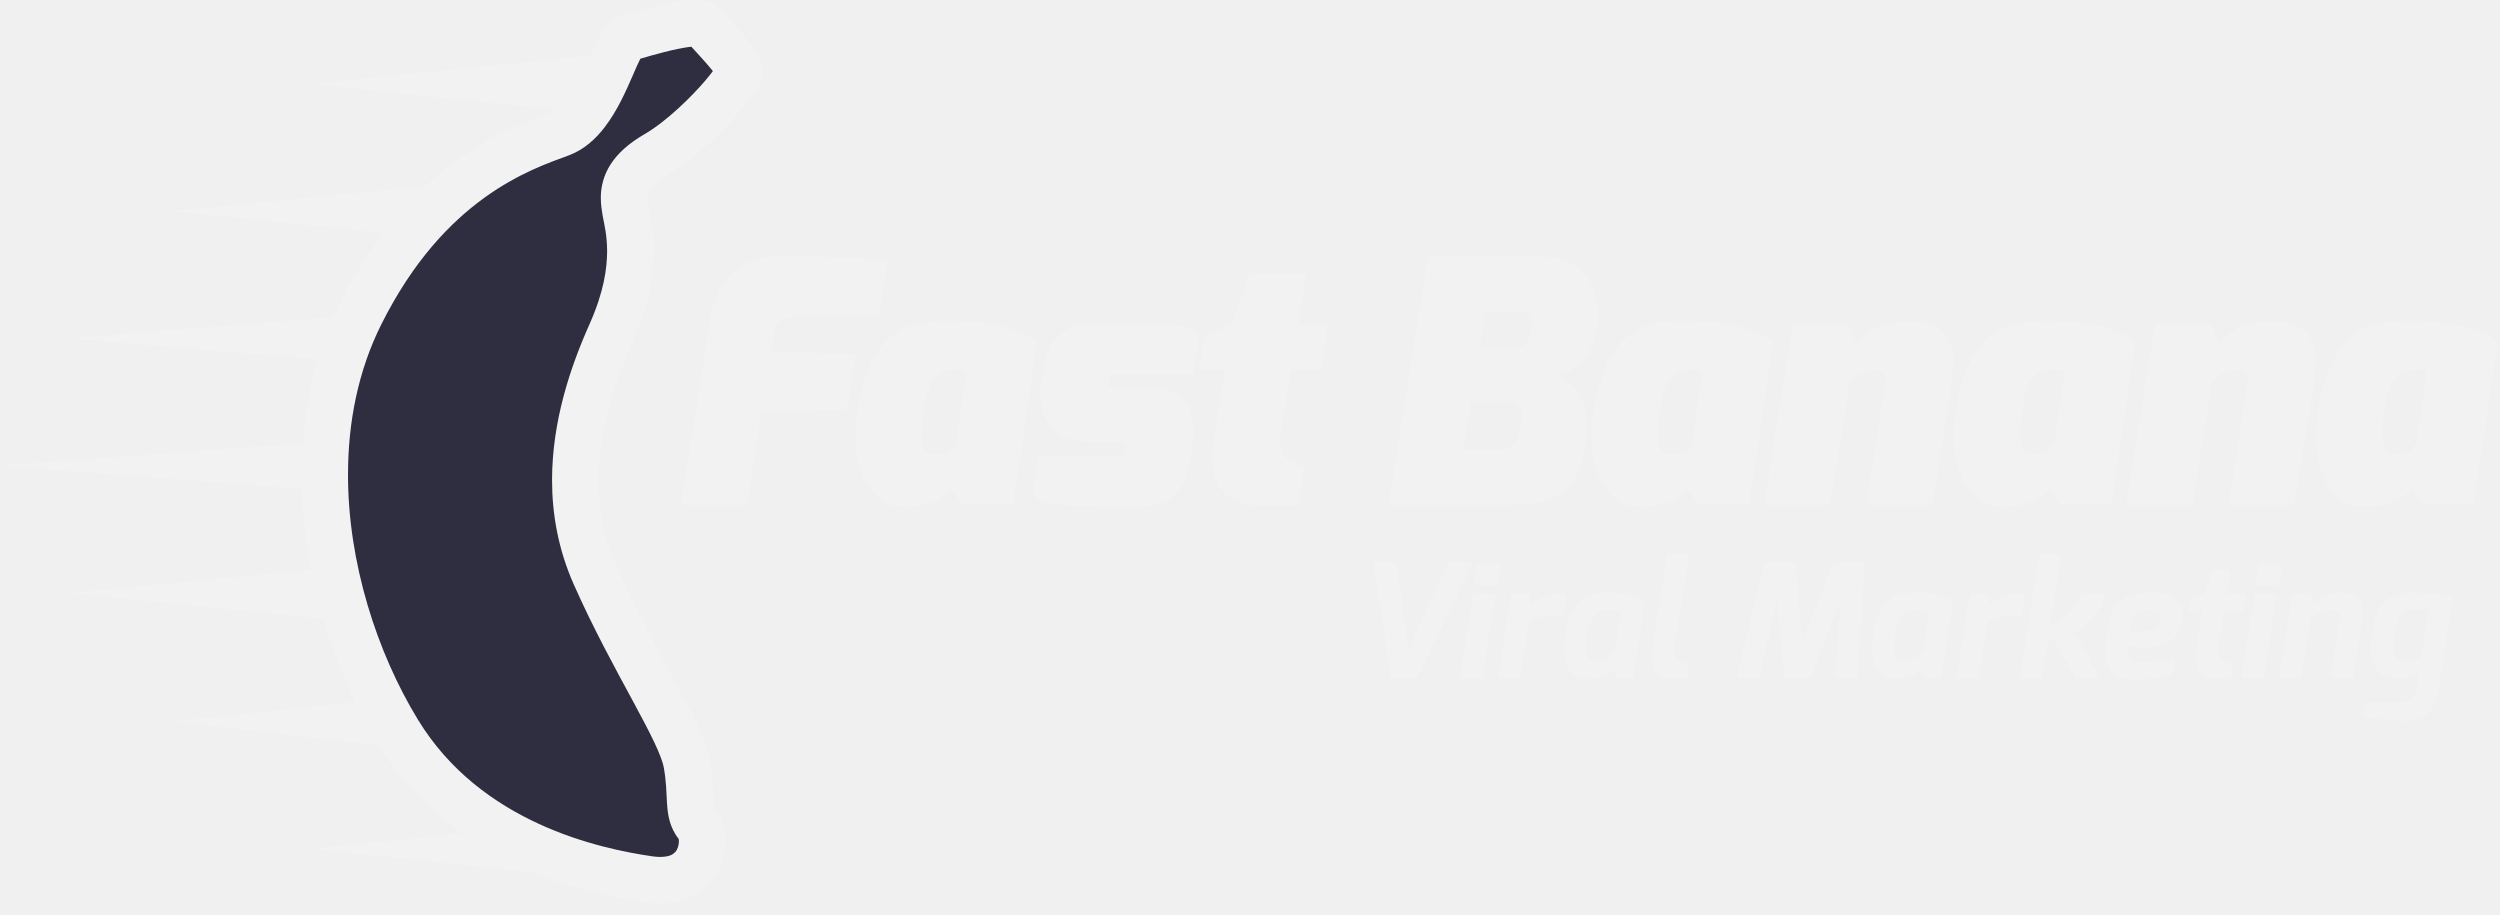
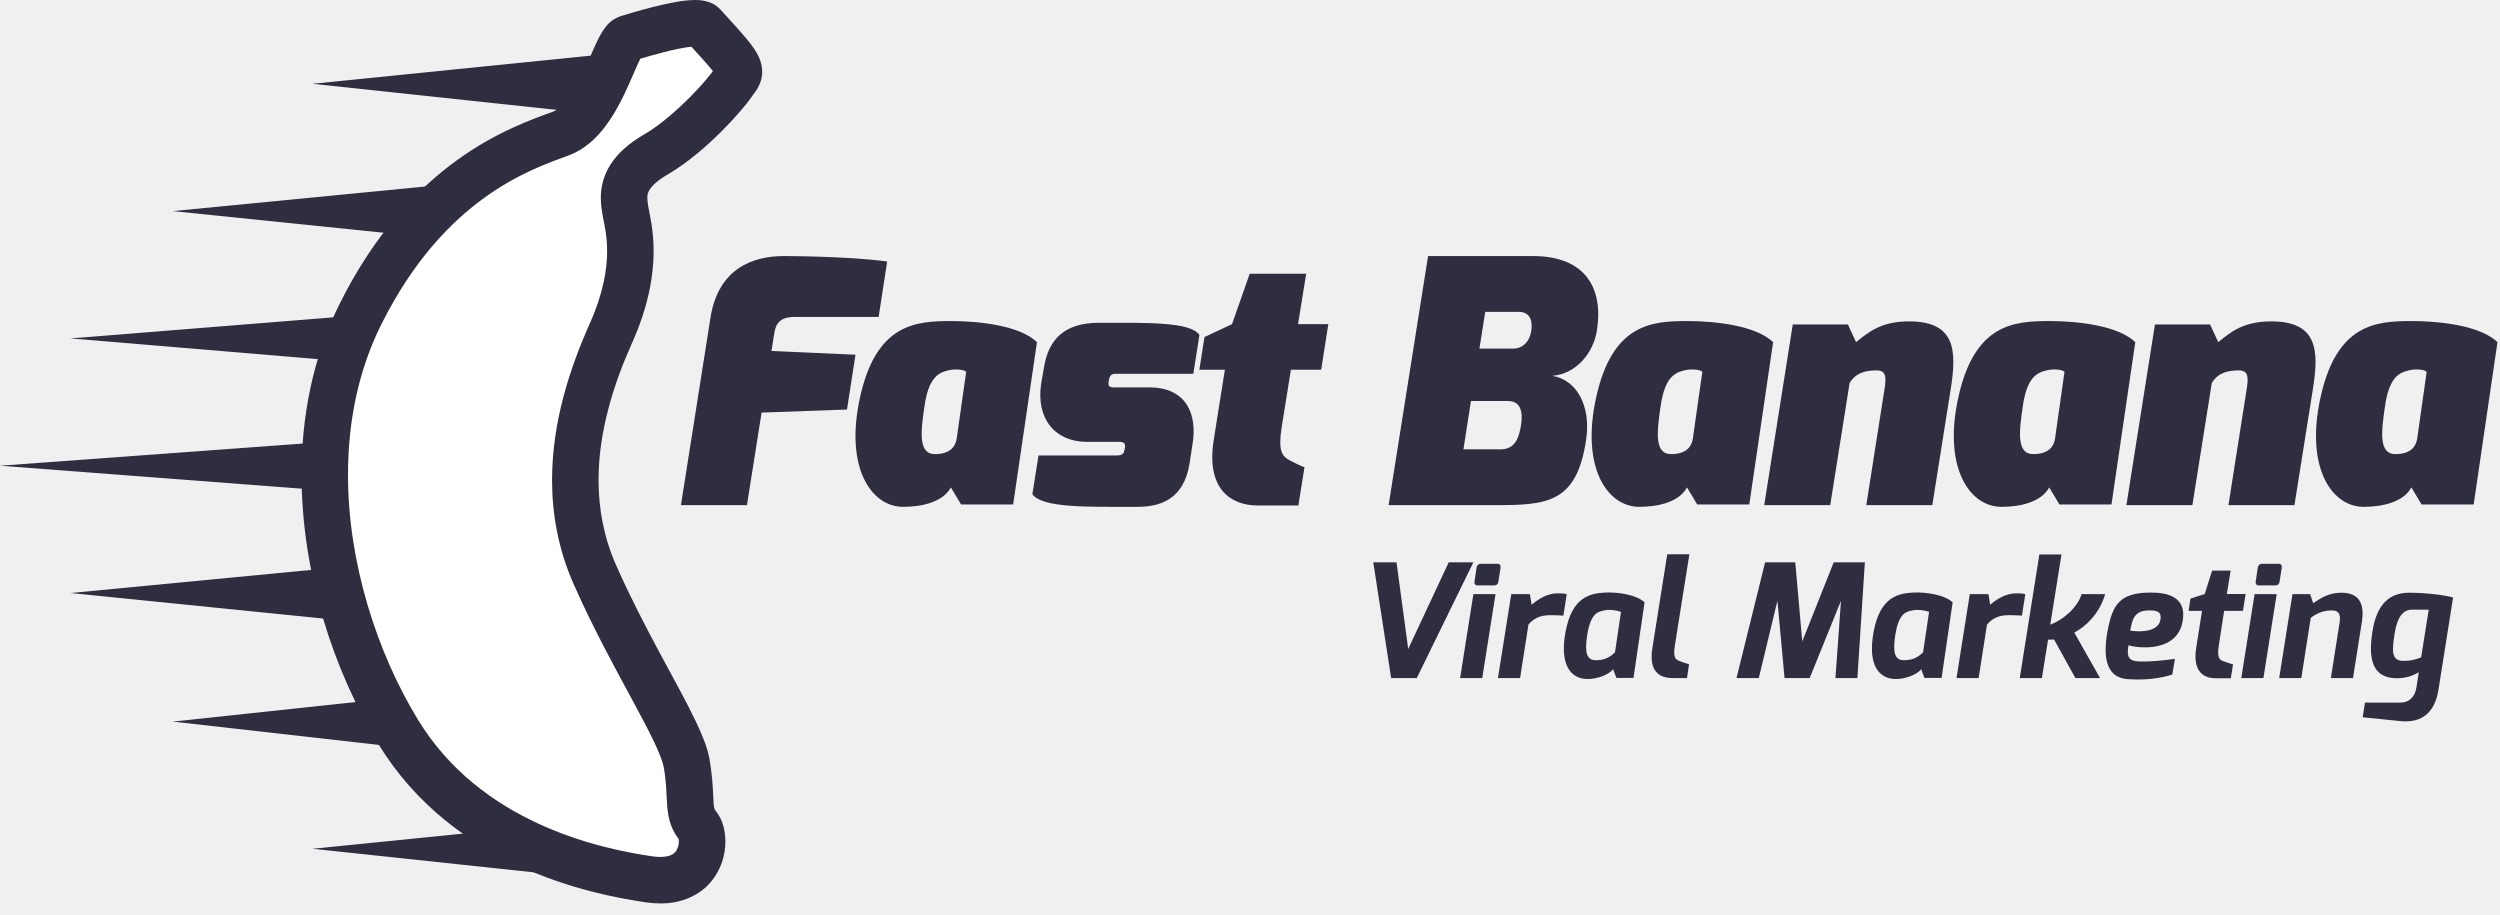
<svg xmlns="http://www.w3.org/2000/svg" width="227" height="83" viewBox="0 0 227 83" fill="none">
-   <path d="M126.804 51.062L127.866 58.928L131.541 51.062H133.78L128.642 61.57H126.316L124.694 51.062H126.804Z" fill="#F2F2F2" />
-   <path d="M133.783 53.947H135.793L134.587 61.569H132.577L133.783 53.947ZM134.07 51.551C134.098 51.335 134.242 51.192 134.472 51.192H135.978C136.194 51.192 136.28 51.35 136.252 51.551L136.05 52.827C136.021 53.043 135.878 53.157 135.677 53.157H134.169C133.968 53.157 133.855 53.028 133.882 52.827L134.07 51.551Z" fill="#F2F2F2" />
-   <path d="M137.222 53.947H138.915L139.072 54.909C139.69 54.391 140.479 53.876 141.426 53.876C141.756 53.876 142.072 53.876 142.259 53.962L141.957 55.9C141.756 55.886 141.297 55.857 140.865 55.857C140.034 55.857 139.402 56.001 138.785 56.704L138.023 61.57H136.013L137.222 53.947Z" fill="#F2F2F2" />
-   <path d="M145.765 53.804C146.857 53.746 148.593 53.991 149.326 54.694L148.322 61.555H146.771L146.47 60.766C146.097 61.24 145.077 61.656 144.159 61.656C142.68 61.656 141.559 60.451 142.163 57.306C142.766 54.163 144.417 53.876 145.765 53.804ZM144.89 59.947C145.723 59.947 146.183 59.675 146.642 59.23L147.187 55.554C146.743 55.397 146.082 55.325 145.666 55.426C145.02 55.554 144.418 55.755 144.116 57.679C143.9 59.114 144 59.947 144.89 59.947Z" fill="#F2F2F2" />
-   <path d="M151.386 50.33H153.396L152.089 58.54C151.901 59.732 152.117 59.876 152.534 60.033C152.534 60.033 153.309 60.32 153.366 60.32L153.178 61.569H151.887C150.523 61.569 149.72 60.808 150.034 58.857L151.386 50.33Z" fill="#F2F2F2" />
-   <path d="M160.271 51.062H163.012L163.645 58.24L166.5 51.062H169.329L168.653 61.57H166.657L167.161 54.551L164.318 61.57H162.036L161.39 54.551L159.697 61.57H157.674L160.271 51.062Z" fill="#F2F2F2" />
-   <path d="M173.74 53.804C174.832 53.746 176.568 53.991 177.301 54.694L176.297 61.555H174.744L174.443 60.766C174.072 61.24 173.05 61.656 172.134 61.656C170.654 61.656 169.534 60.451 170.136 57.306C170.74 54.163 172.392 53.876 173.74 53.804ZM172.865 59.947C173.697 59.947 174.156 59.675 174.615 59.23L175.162 55.554C174.719 55.397 174.057 55.325 173.641 55.426C172.995 55.554 172.393 55.755 172.09 57.679C171.875 59.114 171.974 59.947 172.865 59.947Z" fill="#F2F2F2" />
-   <path d="M178.857 53.947H180.552L180.708 54.909C181.325 54.391 182.114 53.876 183.062 53.876C183.394 53.876 183.708 53.876 183.896 53.962L183.593 55.9C183.394 55.886 182.933 55.857 182.501 55.857C181.669 55.857 181.036 56.001 180.421 56.704L179.659 61.57H177.651L178.857 53.947Z" fill="#F2F2F2" />
-   <path d="M185.173 50.344H187.183L186.163 56.719C187.284 56.316 188.647 55.182 189.005 53.948H191.146C190.615 55.828 189.236 56.977 188.345 57.436L190.685 61.57H188.447L186.511 58.068L185.964 58.082L185.403 61.57H183.393L185.173 50.344Z" fill="#F2F2F2" />
-   <path d="M195.248 53.804C196.885 53.789 198.348 54.249 198.232 56C198.003 59.474 193.798 58.799 193.265 58.584C193.066 59.746 193.353 60.048 194.372 60.063C195.22 60.092 196.597 59.962 197.485 59.819L197.241 61.255C196.095 61.6 194.858 61.772 193.264 61.671C191.442 61.585 190.854 60.049 191.371 57.265C191.816 54.924 192.447 53.818 195.248 53.804ZM196.167 56.272C196.294 55.569 195.907 55.412 195.103 55.426C193.74 55.44 193.611 56.315 193.423 57.263C193.423 57.264 195.921 57.68 196.167 56.272Z" fill="#F2F2F2" />
-   <path d="M198.896 54.35L200.189 53.933L200.861 51.809H202.543L202.197 53.933H203.906L203.662 55.469H201.953L201.48 58.526C201.292 59.733 201.496 59.89 201.91 60.048C201.91 60.048 202.685 60.32 202.758 60.32L202.557 61.584H201.178C199.914 61.584 199.112 60.795 199.412 58.842L199.945 55.469H198.722L198.896 54.35Z" fill="#F2F2F2" />
-   <path d="M204.716 53.947H206.724L205.519 61.569H203.509L204.716 53.947ZM205.003 51.551C205.03 51.335 205.175 51.192 205.405 51.192H206.911C207.126 51.192 207.214 51.35 207.184 51.551L206.983 52.827C206.956 53.043 206.809 53.157 206.61 53.157H205.102C204.903 53.157 204.788 53.028 204.815 52.827L205.003 51.551Z" fill="#F2F2F2" />
-   <path d="M208.156 53.947H209.763L210.034 54.765C210.766 54.291 211.442 53.818 212.604 53.818C214.383 53.818 214.686 55.038 214.456 56.488L213.651 61.569H211.641L212.446 56.459C212.561 55.714 212.272 55.427 211.772 55.427C210.967 55.427 210.479 55.641 209.819 56.086L208.958 61.569H206.948L208.156 53.947Z" fill="#F2F2F2" />
-   <path d="M214.744 63.794H217.974C218.691 63.794 219.265 63.35 219.41 62.431L219.625 61.039C218.994 61.427 218.291 61.584 217.645 61.584C215.407 61.584 215.018 59.861 215.42 57.32C215.822 54.751 217.057 53.818 218.764 53.818C220.285 53.818 222.037 54.047 222.741 54.249L221.407 62.661C221.091 64.627 219.956 65.689 217.946 65.474L214.53 65.129L214.744 63.794ZM218.191 60.005C218.836 60.005 219.179 59.947 219.841 59.69L220.529 55.355H218.994C217.846 55.355 217.558 56.775 217.43 57.537C217.226 58.885 217.056 60.005 218.191 60.005Z" fill="#F2F2F2" />
-   <path d="M64.517 28.812C65.228 24.363 68.38 23.25 71.161 23.25C71.161 23.25 77 23.25 80.554 23.745L79.78 28.78H72.149C70.542 28.78 70.388 29.676 70.264 30.511L70.048 31.869L77.679 32.209L76.907 37.185L69.152 37.463L67.823 45.866H61.829L64.517 28.812Z" fill="#F2F2F2" />
-   <path d="M86.37 29.152C88.904 29.152 92.58 29.553 94.156 31.067L91.993 45.805H87.266L86.339 44.26C85.597 45.619 83.651 46.021 82.014 46.021C79.078 46.021 76.73 42.437 78.059 36.226C79.511 29.368 83.157 29.152 86.37 29.152ZM84.887 41.232C86.185 41.232 86.803 40.645 86.896 39.626L87.73 33.756C87.483 33.539 86.71 33.478 86.093 33.632C85.197 33.848 84.301 34.28 83.93 36.969C83.62 39.132 83.342 41.232 84.887 41.232Z" fill="#F2F2F2" />
-   <path d="M94.295 41.356H101.432C101.957 41.356 102.05 41.139 102.112 40.831L102.143 40.677C102.205 40.306 102.112 40.12 101.618 40.12H98.682C95.777 40.12 94.047 37.988 94.541 34.807L94.789 33.385C95.19 30.851 96.612 29.307 99.794 29.307C104.212 29.307 108.106 29.214 108.909 30.418L108.353 33.94H101.463C101.062 33.94 100.783 33.94 100.691 34.497L100.66 34.683C100.567 35.177 100.908 35.177 101.278 35.177H104.368C107.86 35.177 108.693 37.803 108.292 40.244L108.014 42.067C107.489 45.434 105.233 46.021 103.256 46.021C98.838 46.021 94.667 46.145 93.739 44.878L94.295 41.356Z" fill="#F2F2F2" />
-   <path d="M109.366 30.604L111.868 29.429L113.474 24.856H118.603L117.862 29.429H120.612L119.963 33.57H117.214L116.379 38.76C116.04 40.954 116.409 41.386 117.028 41.757C117.028 41.757 118.232 42.405 118.449 42.405L117.893 45.897H114.185C111.713 45.897 109.519 44.351 110.199 39.996L111.219 33.569H108.902L109.366 30.604Z" fill="#F2F2F2" />
-   <path d="M129.669 23.25H139.185C144.005 23.25 145.612 26.216 144.994 30.048C144.685 31.964 143.202 33.941 140.946 34.126C143.202 34.497 144.437 36.876 144.036 39.812C143.202 45.682 140.514 45.868 135.756 45.868H126.085L129.669 23.25ZM136.25 40.8C137.425 40.8 137.888 39.997 138.104 38.638C138.289 37.494 138.134 36.412 136.929 36.412H133.562L132.882 40.8H136.25ZM137.393 31.654C138.32 31.654 138.907 30.943 139.031 30.079C139.247 28.72 138.598 28.317 137.918 28.317H134.859L134.334 31.654H137.393Z" fill="#F2F2F2" />
-   <path d="M153.212 29.152C155.746 29.152 159.423 29.553 160.999 31.067L158.835 45.805H154.108L153.18 44.26C152.44 45.619 150.492 46.021 148.855 46.021C145.919 46.021 143.572 42.437 144.901 36.226C146.353 29.368 150 29.152 153.212 29.152ZM151.73 41.232C153.027 41.232 153.646 40.645 153.738 39.626L154.572 33.756C154.325 33.539 153.552 33.478 152.935 33.632C152.039 33.848 151.142 34.28 150.771 36.969C150.463 39.132 150.185 41.232 151.73 41.232Z" fill="#F2F2F2" />
-   <path d="M162.784 29.461H167.789L168.531 31.067C169.705 30.109 170.847 29.182 173.351 29.182C177.615 29.182 177.675 31.901 177.121 35.362L175.453 45.867H169.459L171.127 35.238C171.344 33.94 171.066 33.632 170.385 33.632C169.242 33.632 168.44 33.941 167.944 34.776L166.184 45.868H160.19L162.784 29.461Z" fill="#F2F2F2" />
-   <path d="M186.099 29.152C188.632 29.152 192.31 29.553 193.884 31.067L191.722 45.805H186.995L186.067 44.26C185.325 45.619 183.378 46.021 181.741 46.021C178.805 46.021 176.458 42.437 177.786 36.226C179.24 29.368 182.884 29.152 186.099 29.152ZM184.615 41.232C185.912 41.232 186.531 40.645 186.625 39.626L187.457 33.756C187.211 33.539 186.439 33.478 185.82 33.632C184.925 33.848 184.029 34.28 183.658 36.969C183.349 39.132 183.07 41.232 184.615 41.232Z" fill="#F2F2F2" />
-   <path d="M195.669 29.461H200.675L201.417 31.067C202.591 30.109 203.733 29.182 206.235 29.182C210.501 29.182 210.561 31.901 210.005 35.362L208.337 45.867H202.343L204.013 35.238C204.228 33.94 203.951 33.632 203.271 33.632C202.126 33.632 201.324 33.941 200.83 34.776L199.068 45.868H193.076L195.669 29.461Z" fill="#F2F2F2" />
-   <path d="M218.986 29.152C221.519 29.152 225.195 29.553 226.771 31.067L224.609 45.805H219.88L218.954 44.26C218.212 45.619 216.265 46.021 214.628 46.021C211.692 46.021 209.345 42.437 210.673 36.226C212.126 29.368 215.771 29.152 218.986 29.152ZM217.501 41.232C218.8 41.232 219.417 40.645 219.509 39.626L220.343 33.756C220.097 33.539 219.325 33.478 218.706 33.632C217.811 33.848 216.913 34.28 216.544 36.969C216.236 39.132 215.957 41.232 217.501 41.232Z" fill="#F2F2F2" />
-   <path d="M55.44 10.5L28.36 7.608L56.914 4.72L55.44 10.5Z" fill="#F2F2F2" />
-   <path d="M43.854 22.06L15.681 19.168L45.331 16.279L43.854 22.06Z" fill="#F2F2F2" />
-   <path d="M40.908 33.619L6.383 30.728L42.381 27.839L40.908 33.619Z" fill="#F2F2F2" />
-   <path d="M37.96 45.18L0 42.287L39.434 39.397L37.96 45.18Z" fill="#F2F2F2" />
-   <path d="M35.014 56.738L6.383 53.847L36.486 50.958L35.014 56.738Z" fill="#F2F2F2" />
-   <path d="M41.232 68.412L15.681 65.521L42.706 62.631L41.232 68.412Z" fill="#F2F2F2" />
-   <path d="M55.542 79.962L28.36 77.069L57.016 74.181L55.542 79.962Z" fill="#F2F2F2" />
-   <path d="M56.986 3.478C58.148 3.121 63.239 1.582 63.865 2.298C64.491 3.013 66.17 4.762 66.727 5.607C67.443 6.691 66.996 6.859 66.459 7.665C65.922 8.471 62.792 12.138 59.572 14.016C56.351 15.894 56.529 17.684 56.799 19.204C57.067 20.725 58.14 24.302 55.457 30.294C52.773 36.287 50.537 44.337 54.026 52.209C57.515 60.08 61.808 66.341 62.345 69.292C62.881 72.244 62.345 73.765 63.327 74.928C64.312 76.09 63.865 80.563 58.945 79.847C54.025 79.131 42.398 76.717 36.136 66.431C29.875 56.144 26.656 40.67 32.738 28.506C38.82 16.342 47.23 13.478 50.896 12.137C54.563 10.795 55.824 3.836 56.986 3.478Z" fill="#2F2E41" />
-   <path d="M62.346 69.291C61.809 66.34 57.516 60.079 54.027 52.208C50.538 44.336 52.775 36.286 55.458 30.293C58.141 24.301 57.068 20.724 56.8 19.203C56.732 18.822 56.67 18.426 56.666 18.015C55.758 17.971 52.828 18.375 51.436 19.632C46.798 23.821 41.971 32.54 43.138 44.175C44.429 57.047 50.732 71.488 63.751 76.519C63.772 75.851 63.608 75.255 63.329 74.926C62.346 73.764 62.882 72.243 62.346 69.291Z" fill="#2F2E41" />
-   <path d="M43.018 37.283C43.018 37.283 43.097 36.805 43.29 35.995C44.378 28.451 47.959 22.77 51.433 19.633C52.239 18.906 53.558 18.465 54.703 18.231C54.703 18.231 54.703 18.23 54.704 18.23C54.704 18.23 53.791 12.454 48.099 13.222C43.874 15.045 37.57 18.833 32.735 28.505C29.321 35.333 28.839 43.205 30.179 50.615C31.179 44.122 35.267 22.212 43.018 37.283Z" fill="#2F2E41" />
-   <path d="M59.958 82.031C59.535 82.031 59.099 81.999 58.642 81.932C56.077 81.558 51.741 80.744 47.163 78.642C42.591 76.544 37.735 73.112 34.335 67.525C30.224 60.755 27.388 51.974 27.38 43.096C27.38 37.795 28.404 32.45 30.852 27.56C34.032 21.188 37.905 17.139 41.484 14.552C45.052 11.966 48.35 10.821 50.17 10.154C50.679 9.99 51.382 9.347 52.025 8.309C52.669 7.288 53.229 5.993 53.723 4.848C54.066 4.075 54.344 3.398 54.79 2.719C55.074 2.354 55.351 1.828 56.365 1.461C56.854 1.312 58.011 0.959 59.281 0.638C60.576 0.321 61.884 0.015 63.114 0C63.405 0.001 63.701 0.015 64.072 0.102C64.43 0.196 64.94 0.344 65.454 0.909C65.72 1.215 66.31 1.847 66.892 2.495C67.486 3.163 68.057 3.803 68.49 4.446C68.837 4.989 69.192 5.602 69.209 6.516C69.214 7.289 68.865 7.925 68.659 8.22C68.438 8.539 68.314 8.683 68.216 8.833C67.979 9.184 67.667 9.572 67.209 10.108C66.755 10.633 66.181 11.261 65.515 11.927C64.178 13.259 62.498 14.744 60.636 15.836C59.635 16.419 59.189 16.902 58.996 17.201C58.811 17.506 58.788 17.651 58.777 17.969C58.775 18.185 58.811 18.471 58.876 18.834C58.976 19.413 59.353 20.877 59.348 22.813C59.35 24.964 58.903 27.768 57.385 31.154C55.75 34.795 54.343 39.15 54.349 43.586C54.349 46.158 54.807 48.757 55.956 51.351C58.508 57.115 61.525 62.019 63.217 65.58C63.782 66.786 64.216 67.828 64.423 68.913C64.848 71.39 64.712 73.075 64.872 73.412C64.91 73.533 64.909 73.516 64.942 73.564C65.684 74.497 65.84 75.421 65.865 76.407C65.86 77.607 65.504 78.961 64.509 80.121C63.537 81.272 61.905 82.032 60.041 82.032C60.011 82.032 59.984 82.031 59.958 82.031ZM57.451 6.861C56.852 8.222 56.097 9.992 54.903 11.554C54.104 12.588 53.065 13.582 51.622 14.117C49.776 14.791 47.035 15.749 43.96 17.97C40.898 20.191 37.527 23.654 34.626 29.448C32.521 33.653 31.599 38.334 31.599 43.096C31.59 51.058 34.211 59.221 37.94 65.331C40.801 70.03 44.888 72.949 48.926 74.808C52.957 76.663 56.895 77.416 59.245 77.756C59.514 77.795 59.751 77.811 59.958 77.811C60.88 77.788 61.113 77.562 61.319 77.356C61.517 77.141 61.648 76.739 61.642 76.407C61.644 76.307 61.632 76.222 61.622 76.171C61.217 75.661 60.945 75.069 60.801 74.527C60.641 73.938 60.596 73.411 60.563 72.911C60.503 71.912 60.503 70.964 60.268 69.667C60.206 69.278 59.903 68.431 59.402 67.385C58.903 66.332 58.22 65.049 57.436 63.598C55.865 60.689 53.887 57.1 52.097 53.062C50.686 49.883 50.125 46.663 50.127 43.587C50.131 38.266 51.767 33.38 53.53 29.432C54.821 26.537 55.123 24.394 55.127 22.815C55.123 21.357 54.879 20.44 54.719 19.569C54.647 19.144 54.557 18.606 54.555 17.97C54.545 17.065 54.78 15.93 55.451 14.91C56.116 13.884 57.123 13 58.507 12.191C60.554 11.014 62.863 8.699 64.01 7.353C64.388 6.915 64.669 6.546 64.7 6.495C64.71 6.48 64.718 6.467 64.728 6.453C64.489 6.153 64.119 5.719 63.75 5.313C63.411 4.935 63.069 4.565 62.772 4.238C62.207 4.3 61.21 4.494 60.312 4.729C59.489 4.937 58.697 5.166 58.143 5.331C57.974 5.659 57.728 6.216 57.451 6.861ZM57.226 4.257L56.985 3.478L57.226 4.257Z" fill="#F2F2F2" />
+   <path d="M126.804 51.062L127.866 58.928L131.541 51.062H133.78L128.642 61.57H126.316L124.694 51.062H126.804Z" fill="#2F2E41" />
+   <path d="M133.783 53.947H135.793L134.587 61.569H132.577L133.783 53.947ZM134.07 51.551C134.098 51.335 134.242 51.192 134.472 51.192H135.978C136.194 51.192 136.28 51.35 136.252 51.551L136.05 52.827C136.021 53.043 135.878 53.157 135.677 53.157H134.169C133.968 53.157 133.855 53.028 133.882 52.827L134.07 51.551Z" fill="#2F2E41" />
+   <path d="M137.222 53.947H138.915L139.072 54.909C139.69 54.391 140.479 53.876 141.426 53.876C141.756 53.876 142.072 53.876 142.259 53.962L141.957 55.9C141.756 55.886 141.297 55.857 140.865 55.857C140.034 55.857 139.402 56.001 138.785 56.704L138.023 61.57H136.013L137.222 53.947Z" fill="#2F2E41" />
+   <path d="M145.765 53.804C146.857 53.746 148.593 53.991 149.326 54.694L148.322 61.555H146.771L146.47 60.766C146.097 61.24 145.077 61.656 144.159 61.656C142.68 61.656 141.559 60.451 142.163 57.306C142.766 54.163 144.417 53.876 145.765 53.804ZM144.89 59.947C145.723 59.947 146.183 59.675 146.642 59.23L147.187 55.554C146.743 55.397 146.082 55.325 145.666 55.426C145.02 55.554 144.418 55.755 144.116 57.679C143.9 59.114 144 59.947 144.89 59.947Z" fill="#2F2E41" />
+   <path d="M151.386 50.33H153.396L152.089 58.54C151.901 59.732 152.117 59.876 152.534 60.033C152.534 60.033 153.309 60.32 153.366 60.32L153.178 61.569H151.887C150.523 61.569 149.72 60.808 150.034 58.857L151.386 50.33Z" fill="#2F2E41" />
+   <path d="M160.271 51.062H163.012L163.645 58.24L166.5 51.062H169.329L168.653 61.57H166.657L167.161 54.551L164.318 61.57H162.036L161.39 54.551L159.697 61.57H157.674L160.271 51.062Z" fill="#2F2E41" />
+   <path d="M173.74 53.804C174.832 53.746 176.568 53.991 177.301 54.694L176.297 61.555H174.744L174.443 60.766C174.072 61.24 173.05 61.656 172.134 61.656C170.654 61.656 169.534 60.451 170.136 57.306C170.74 54.163 172.392 53.876 173.74 53.804ZM172.865 59.947C173.697 59.947 174.156 59.675 174.615 59.23L175.162 55.554C174.719 55.397 174.057 55.325 173.641 55.426C172.995 55.554 172.393 55.755 172.09 57.679C171.875 59.114 171.974 59.947 172.865 59.947Z" fill="#2F2E41" />
+   <path d="M178.857 53.947H180.552L180.708 54.909C181.325 54.391 182.114 53.876 183.062 53.876C183.394 53.876 183.708 53.876 183.896 53.962L183.593 55.9C183.394 55.886 182.933 55.857 182.501 55.857C181.669 55.857 181.036 56.001 180.421 56.704L179.659 61.57H177.651L178.857 53.947Z" fill="#2F2E41" />
+   <path d="M185.173 50.344H187.183L186.163 56.719C187.284 56.316 188.647 55.182 189.005 53.948H191.146C190.615 55.828 189.236 56.977 188.345 57.436L190.685 61.57H188.447L186.511 58.068L185.964 58.082L185.403 61.57H183.393L185.173 50.344Z" fill="#2F2E41" />
+   <path d="M195.248 53.804C196.885 53.789 198.348 54.249 198.232 56C198.003 59.474 193.798 58.799 193.265 58.584C193.066 59.746 193.353 60.048 194.372 60.063C195.22 60.092 196.597 59.962 197.485 59.819L197.241 61.255C196.095 61.6 194.858 61.772 193.264 61.671C191.442 61.585 190.854 60.049 191.371 57.265C191.816 54.924 192.447 53.818 195.248 53.804ZM196.167 56.272C196.294 55.569 195.907 55.412 195.103 55.426C193.74 55.44 193.611 56.315 193.423 57.263C193.423 57.264 195.921 57.68 196.167 56.272Z" fill="#2F2E41" />
+   <path d="M198.896 54.35L200.189 53.933L200.861 51.809H202.543L202.197 53.933H203.906L203.662 55.469H201.953L201.48 58.526C201.292 59.733 201.496 59.89 201.91 60.048C201.91 60.048 202.685 60.32 202.758 60.32L202.557 61.584H201.178C199.914 61.584 199.112 60.795 199.412 58.842L199.945 55.469H198.722L198.896 54.35Z" fill="#2F2E41" />
+   <path d="M204.716 53.947H206.724L205.519 61.569H203.509L204.716 53.947ZM205.003 51.551C205.03 51.335 205.175 51.192 205.405 51.192H206.911C207.126 51.192 207.214 51.35 207.184 51.551L206.983 52.827C206.956 53.043 206.809 53.157 206.61 53.157H205.102C204.903 53.157 204.788 53.028 204.815 52.827L205.003 51.551Z" fill="#2F2E41" />
+   <path d="M208.156 53.947H209.763L210.034 54.765C210.766 54.291 211.442 53.818 212.604 53.818C214.383 53.818 214.686 55.038 214.456 56.488L213.651 61.569H211.641L212.446 56.459C212.561 55.714 212.272 55.427 211.772 55.427C210.967 55.427 210.479 55.641 209.819 56.086L208.958 61.569H206.948L208.156 53.947Z" fill="#2F2E41" />
+   <path d="M214.744 63.794H217.974C218.691 63.794 219.265 63.35 219.41 62.431L219.625 61.039C218.994 61.427 218.291 61.584 217.645 61.584C215.407 61.584 215.018 59.861 215.42 57.32C215.822 54.751 217.057 53.818 218.764 53.818C220.285 53.818 222.037 54.047 222.741 54.249L221.407 62.661C221.091 64.627 219.956 65.689 217.946 65.474L214.53 65.129L214.744 63.794ZM218.191 60.005C218.836 60.005 219.179 59.947 219.841 59.69L220.529 55.355H218.994C217.846 55.355 217.558 56.775 217.43 57.537C217.226 58.885 217.056 60.005 218.191 60.005Z" fill="#2F2E41" />
+   <path d="M64.517 28.812C65.228 24.363 68.38 23.25 71.161 23.25C71.161 23.25 77 23.25 80.554 23.745L79.78 28.78H72.149C70.542 28.78 70.388 29.676 70.264 30.511L70.048 31.869L77.679 32.209L76.907 37.185L69.152 37.463L67.823 45.866H61.829L64.517 28.812Z" fill="#2F2E41" />
+   <path d="M86.37 29.152C88.904 29.152 92.58 29.553 94.156 31.067L91.993 45.805H87.266L86.339 44.26C85.597 45.619 83.651 46.021 82.014 46.021C79.078 46.021 76.73 42.437 78.059 36.226C79.511 29.368 83.157 29.152 86.37 29.152ZM84.887 41.232C86.185 41.232 86.803 40.645 86.896 39.626L87.73 33.756C87.483 33.539 86.71 33.478 86.093 33.632C85.197 33.848 84.301 34.28 83.93 36.969C83.62 39.132 83.342 41.232 84.887 41.232Z" fill="#2F2E41" />
+   <path d="M94.295 41.356H101.432C101.957 41.356 102.05 41.139 102.112 40.831L102.143 40.677C102.205 40.306 102.112 40.12 101.618 40.12H98.682C95.777 40.12 94.047 37.988 94.541 34.807L94.789 33.385C95.19 30.851 96.612 29.307 99.794 29.307C104.212 29.307 108.106 29.214 108.909 30.418L108.353 33.94H101.463C101.062 33.94 100.783 33.94 100.691 34.497L100.66 34.683C100.567 35.177 100.908 35.177 101.278 35.177H104.368C107.86 35.177 108.693 37.803 108.292 40.244L108.014 42.067C107.489 45.434 105.233 46.021 103.256 46.021C98.838 46.021 94.667 46.145 93.739 44.878L94.295 41.356Z" fill="#2F2E41" />
+   <path d="M109.366 30.604L111.868 29.429L113.474 24.856H118.603L117.862 29.429H120.612L119.963 33.57H117.214L116.379 38.76C116.04 40.954 116.409 41.386 117.028 41.757C117.028 41.757 118.232 42.405 118.449 42.405L117.893 45.897H114.185C111.713 45.897 109.519 44.351 110.199 39.996L111.219 33.569H108.902L109.366 30.604Z" fill="#2F2E41" />
+   <path d="M129.669 23.25H139.185C144.005 23.25 145.612 26.216 144.994 30.048C144.685 31.964 143.202 33.941 140.946 34.126C143.202 34.497 144.437 36.876 144.036 39.812C143.202 45.682 140.514 45.868 135.756 45.868H126.085L129.669 23.25ZM136.25 40.8C137.425 40.8 137.888 39.997 138.104 38.638C138.289 37.494 138.134 36.412 136.929 36.412H133.562L132.882 40.8H136.25ZM137.393 31.654C138.32 31.654 138.907 30.943 139.031 30.079C139.247 28.72 138.598 28.317 137.918 28.317H134.859L134.334 31.654H137.393Z" fill="#2F2E41" />
+   <path d="M153.212 29.152C155.746 29.152 159.423 29.553 160.999 31.067L158.835 45.805H154.108L153.18 44.26C152.44 45.619 150.492 46.021 148.855 46.021C145.919 46.021 143.572 42.437 144.901 36.226C146.353 29.368 150 29.152 153.212 29.152ZM151.73 41.232C153.027 41.232 153.646 40.645 153.738 39.626L154.572 33.756C154.325 33.539 153.552 33.478 152.935 33.632C152.039 33.848 151.142 34.28 150.771 36.969C150.463 39.132 150.185 41.232 151.73 41.232Z" fill="#2F2E41" />
+   <path d="M162.784 29.461H167.789L168.531 31.067C169.705 30.109 170.847 29.182 173.351 29.182C177.615 29.182 177.675 31.901 177.121 35.362L175.453 45.867H169.459L171.127 35.238C171.344 33.94 171.066 33.632 170.385 33.632C169.242 33.632 168.44 33.941 167.944 34.776L166.184 45.868H160.19L162.784 29.461Z" fill="#2F2E41" />
+   <path d="M186.099 29.152C188.632 29.152 192.31 29.553 193.884 31.067L191.722 45.805H186.995L186.067 44.26C185.325 45.619 183.378 46.021 181.741 46.021C178.805 46.021 176.458 42.437 177.786 36.226C179.24 29.368 182.884 29.152 186.099 29.152ZM184.615 41.232C185.912 41.232 186.531 40.645 186.625 39.626L187.457 33.756C187.211 33.539 186.439 33.478 185.82 33.632C184.925 33.848 184.029 34.28 183.658 36.969C183.349 39.132 183.07 41.232 184.615 41.232Z" fill="#2F2E41" />
+   <path d="M195.669 29.461H200.675L201.417 31.067C202.591 30.109 203.733 29.182 206.235 29.182C210.501 29.182 210.561 31.901 210.005 35.362L208.337 45.867H202.343L204.013 35.238C204.228 33.94 203.951 33.632 203.271 33.632C202.126 33.632 201.324 33.941 200.83 34.776L199.068 45.868H193.076L195.669 29.461Z" fill="#2F2E41" />
+   <path d="M218.986 29.152C221.519 29.152 225.195 29.553 226.771 31.067L224.609 45.805H219.88L218.954 44.26C218.212 45.619 216.265 46.021 214.628 46.021C211.692 46.021 209.345 42.437 210.673 36.226C212.126 29.368 215.771 29.152 218.986 29.152ZM217.501 41.232C218.8 41.232 219.417 40.645 219.509 39.626L220.343 33.756C220.097 33.539 219.325 33.478 218.706 33.632C217.811 33.848 216.913 34.28 216.544 36.969C216.236 39.132 215.957 41.232 217.501 41.232Z" fill="#2F2E41" />
+   <path d="M55.44 10.5L28.36 7.608L56.914 4.72L55.44 10.5Z" fill="#2F2E41" />
+   <path d="M43.854 22.06L15.681 19.168L45.331 16.279L43.854 22.06Z" fill="#2F2E41" />
+   <path d="M40.908 33.619L6.383 30.728L42.381 27.839L40.908 33.619Z" fill="#2F2E41" />
+   <path d="M37.96 45.18L0 42.287L39.434 39.397L37.96 45.18Z" fill="#2F2E41" />
+   <path d="M35.014 56.738L6.383 53.847L36.486 50.958L35.014 56.738Z" fill="#2F2E41" />
+   <path d="M41.232 68.412L15.681 65.521L42.706 62.631L41.232 68.412Z" fill="#2F2E41" />
+   <path d="M55.542 79.962L28.36 77.069L57.016 74.181L55.542 79.962Z" fill="#2F2E41" />
+   <path d="M56.986 3.478C58.148 3.121 63.239 1.582 63.865 2.298C64.491 3.013 66.17 4.762 66.727 5.607C67.443 6.691 66.996 6.859 66.459 7.665C65.922 8.471 62.792 12.138 59.572 14.016C56.351 15.894 56.529 17.684 56.799 19.204C57.067 20.725 58.14 24.302 55.457 30.294C52.773 36.287 50.537 44.337 54.026 52.209C57.515 60.08 61.808 66.341 62.345 69.292C62.881 72.244 62.345 73.765 63.327 74.928C64.312 76.09 63.865 80.563 58.945 79.847C54.025 79.131 42.398 76.717 36.136 66.431C29.875 56.144 26.656 40.67 32.738 28.506C38.82 16.342 47.23 13.478 50.896 12.137C54.563 10.795 55.824 3.836 56.986 3.478Z" fill="white" />
+   <path d="M62.346 69.291C61.809 66.34 57.516 60.079 54.027 52.208C50.538 44.336 52.775 36.286 55.458 30.293C58.141 24.301 57.068 20.724 56.8 19.203C56.732 18.822 56.67 18.426 56.666 18.015C55.758 17.971 52.828 18.375 51.436 19.632C46.798 23.821 41.971 32.54 43.138 44.175C44.429 57.047 50.732 71.488 63.751 76.519C63.772 75.851 63.608 75.255 63.329 74.926C62.346 73.764 62.882 72.243 62.346 69.291Z" fill="white" />
+   <path d="M43.018 37.283C43.018 37.283 43.097 36.805 43.29 35.995C44.378 28.451 47.959 22.77 51.433 19.633C52.239 18.906 53.558 18.465 54.703 18.231C54.703 18.231 54.703 18.23 54.704 18.23C54.704 18.23 53.791 12.454 48.099 13.222C43.874 15.045 37.57 18.833 32.735 28.505C29.321 35.333 28.839 43.205 30.179 50.615C31.179 44.122 35.267 22.212 43.018 37.283Z" fill="white" />
+   <path d="M59.958 82.031C59.535 82.031 59.099 81.999 58.642 81.932C56.077 81.558 51.741 80.744 47.163 78.642C42.591 76.544 37.735 73.112 34.335 67.525C30.224 60.755 27.388 51.974 27.38 43.096C27.38 37.795 28.404 32.45 30.852 27.56C34.032 21.188 37.905 17.139 41.484 14.552C45.052 11.966 48.35 10.821 50.17 10.154C50.679 9.99 51.382 9.347 52.025 8.309C52.669 7.288 53.229 5.993 53.723 4.848C54.066 4.075 54.344 3.398 54.79 2.719C55.074 2.354 55.351 1.828 56.365 1.461C56.854 1.312 58.011 0.959 59.281 0.638C60.576 0.321 61.884 0.015 63.114 0C63.405 0.001 63.701 0.015 64.072 0.102C64.43 0.196 64.94 0.344 65.454 0.909C65.72 1.215 66.31 1.847 66.892 2.495C67.486 3.163 68.057 3.803 68.49 4.446C68.837 4.989 69.192 5.602 69.209 6.516C69.214 7.289 68.865 7.925 68.659 8.22C68.438 8.539 68.314 8.683 68.216 8.833C67.979 9.184 67.667 9.572 67.209 10.108C66.755 10.633 66.181 11.261 65.515 11.927C64.178 13.259 62.498 14.744 60.636 15.836C59.635 16.419 59.189 16.902 58.996 17.201C58.811 17.506 58.788 17.651 58.777 17.969C58.775 18.185 58.811 18.471 58.876 18.834C58.976 19.413 59.353 20.877 59.348 22.813C59.35 24.964 58.903 27.768 57.385 31.154C55.75 34.795 54.343 39.15 54.349 43.586C54.349 46.158 54.807 48.757 55.956 51.351C58.508 57.115 61.525 62.019 63.217 65.58C63.782 66.786 64.216 67.828 64.423 68.913C64.848 71.39 64.712 73.075 64.872 73.412C64.91 73.533 64.909 73.516 64.942 73.564C65.684 74.497 65.84 75.421 65.865 76.407C65.86 77.607 65.504 78.961 64.509 80.121C63.537 81.272 61.905 82.032 60.041 82.032C60.011 82.032 59.984 82.031 59.958 82.031ZM57.451 6.861C56.852 8.222 56.097 9.992 54.903 11.554C54.104 12.588 53.065 13.582 51.622 14.117C49.776 14.791 47.035 15.749 43.96 17.97C40.898 20.191 37.527 23.654 34.626 29.448C32.521 33.653 31.599 38.334 31.599 43.096C31.59 51.058 34.211 59.221 37.94 65.331C40.801 70.03 44.888 72.949 48.926 74.808C52.957 76.663 56.895 77.416 59.245 77.756C59.514 77.795 59.751 77.811 59.958 77.811C60.88 77.788 61.113 77.562 61.319 77.356C61.517 77.141 61.648 76.739 61.642 76.407C61.644 76.307 61.632 76.222 61.622 76.171C61.217 75.661 60.945 75.069 60.801 74.527C60.641 73.938 60.596 73.411 60.563 72.911C60.503 71.912 60.503 70.964 60.268 69.667C60.206 69.278 59.903 68.431 59.402 67.385C58.903 66.332 58.22 65.049 57.436 63.598C55.865 60.689 53.887 57.1 52.097 53.062C50.686 49.883 50.125 46.663 50.127 43.587C50.131 38.266 51.767 33.38 53.53 29.432C54.821 26.537 55.123 24.394 55.127 22.815C55.123 21.357 54.879 20.44 54.719 19.569C54.647 19.144 54.557 18.606 54.555 17.97C54.545 17.065 54.78 15.93 55.451 14.91C56.116 13.884 57.123 13 58.507 12.191C60.554 11.014 62.863 8.699 64.01 7.353C64.388 6.915 64.669 6.546 64.7 6.495C64.71 6.48 64.718 6.467 64.728 6.453C64.489 6.153 64.119 5.719 63.75 5.313C63.411 4.935 63.069 4.565 62.772 4.238C62.207 4.3 61.21 4.494 60.312 4.729C59.489 4.937 58.697 5.166 58.143 5.331C57.974 5.659 57.728 6.216 57.451 6.861ZM57.226 4.257L56.985 3.478L57.226 4.257Z" fill="#2F2E41" />
</svg>
